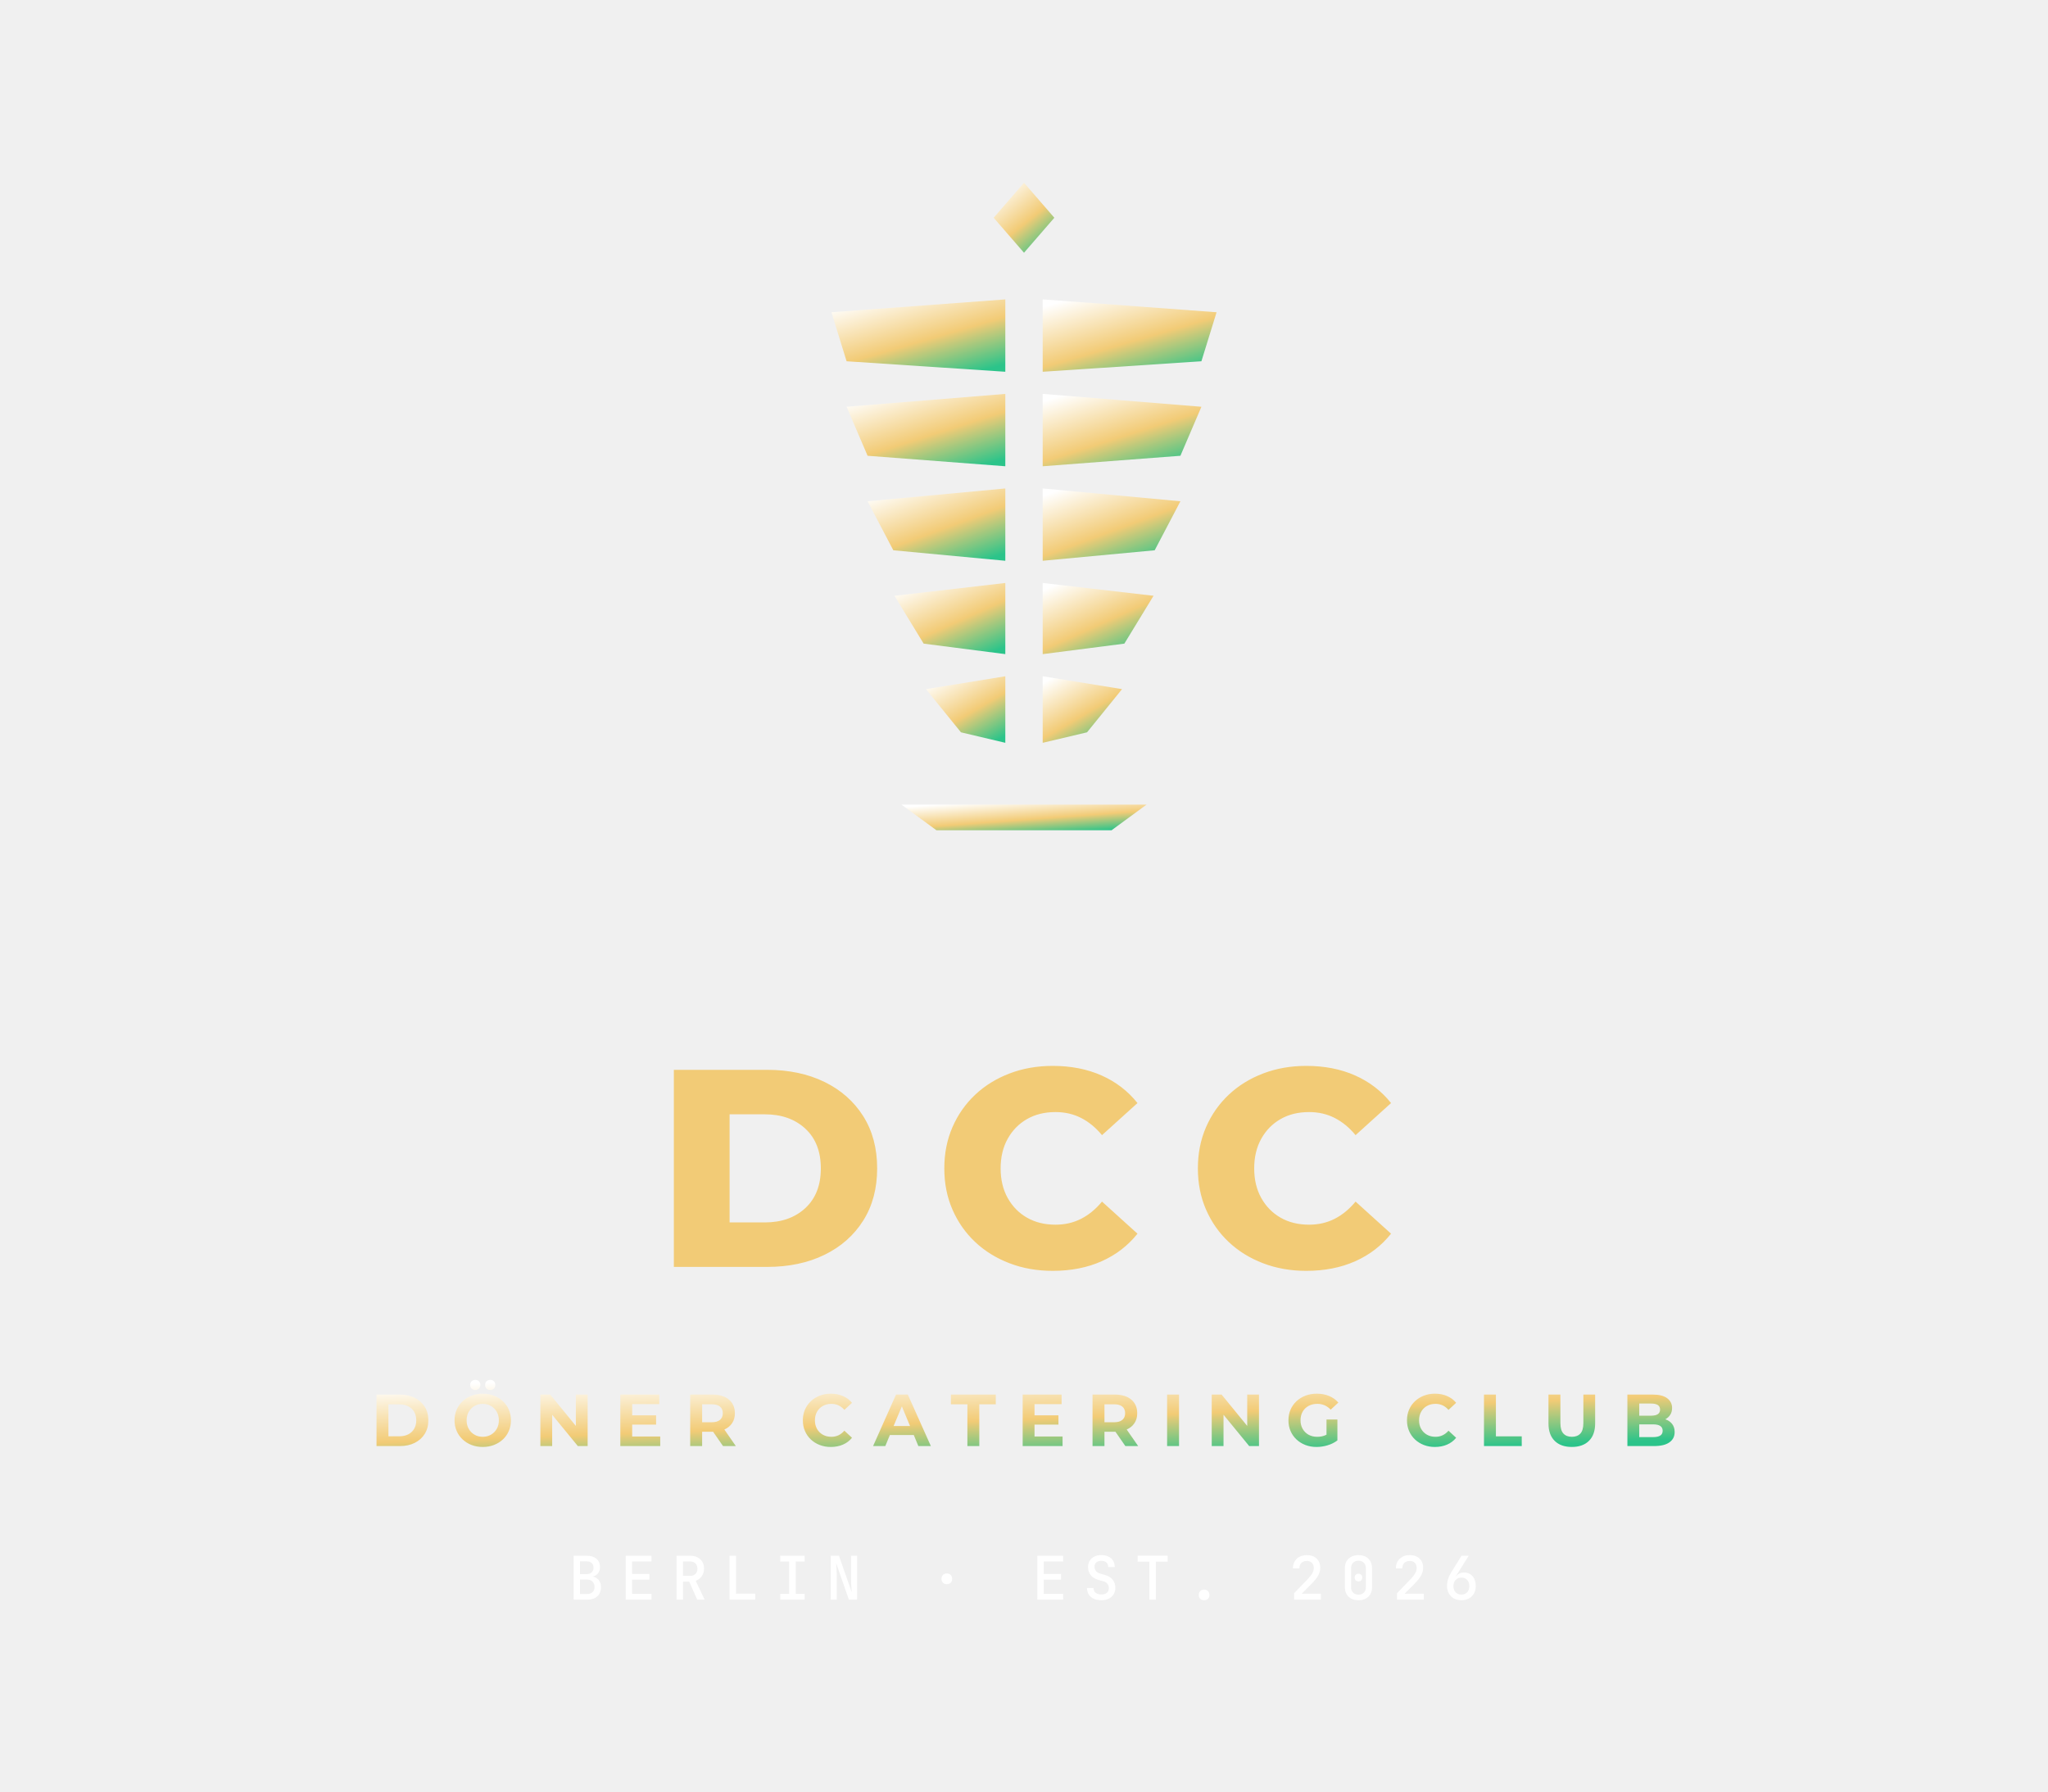
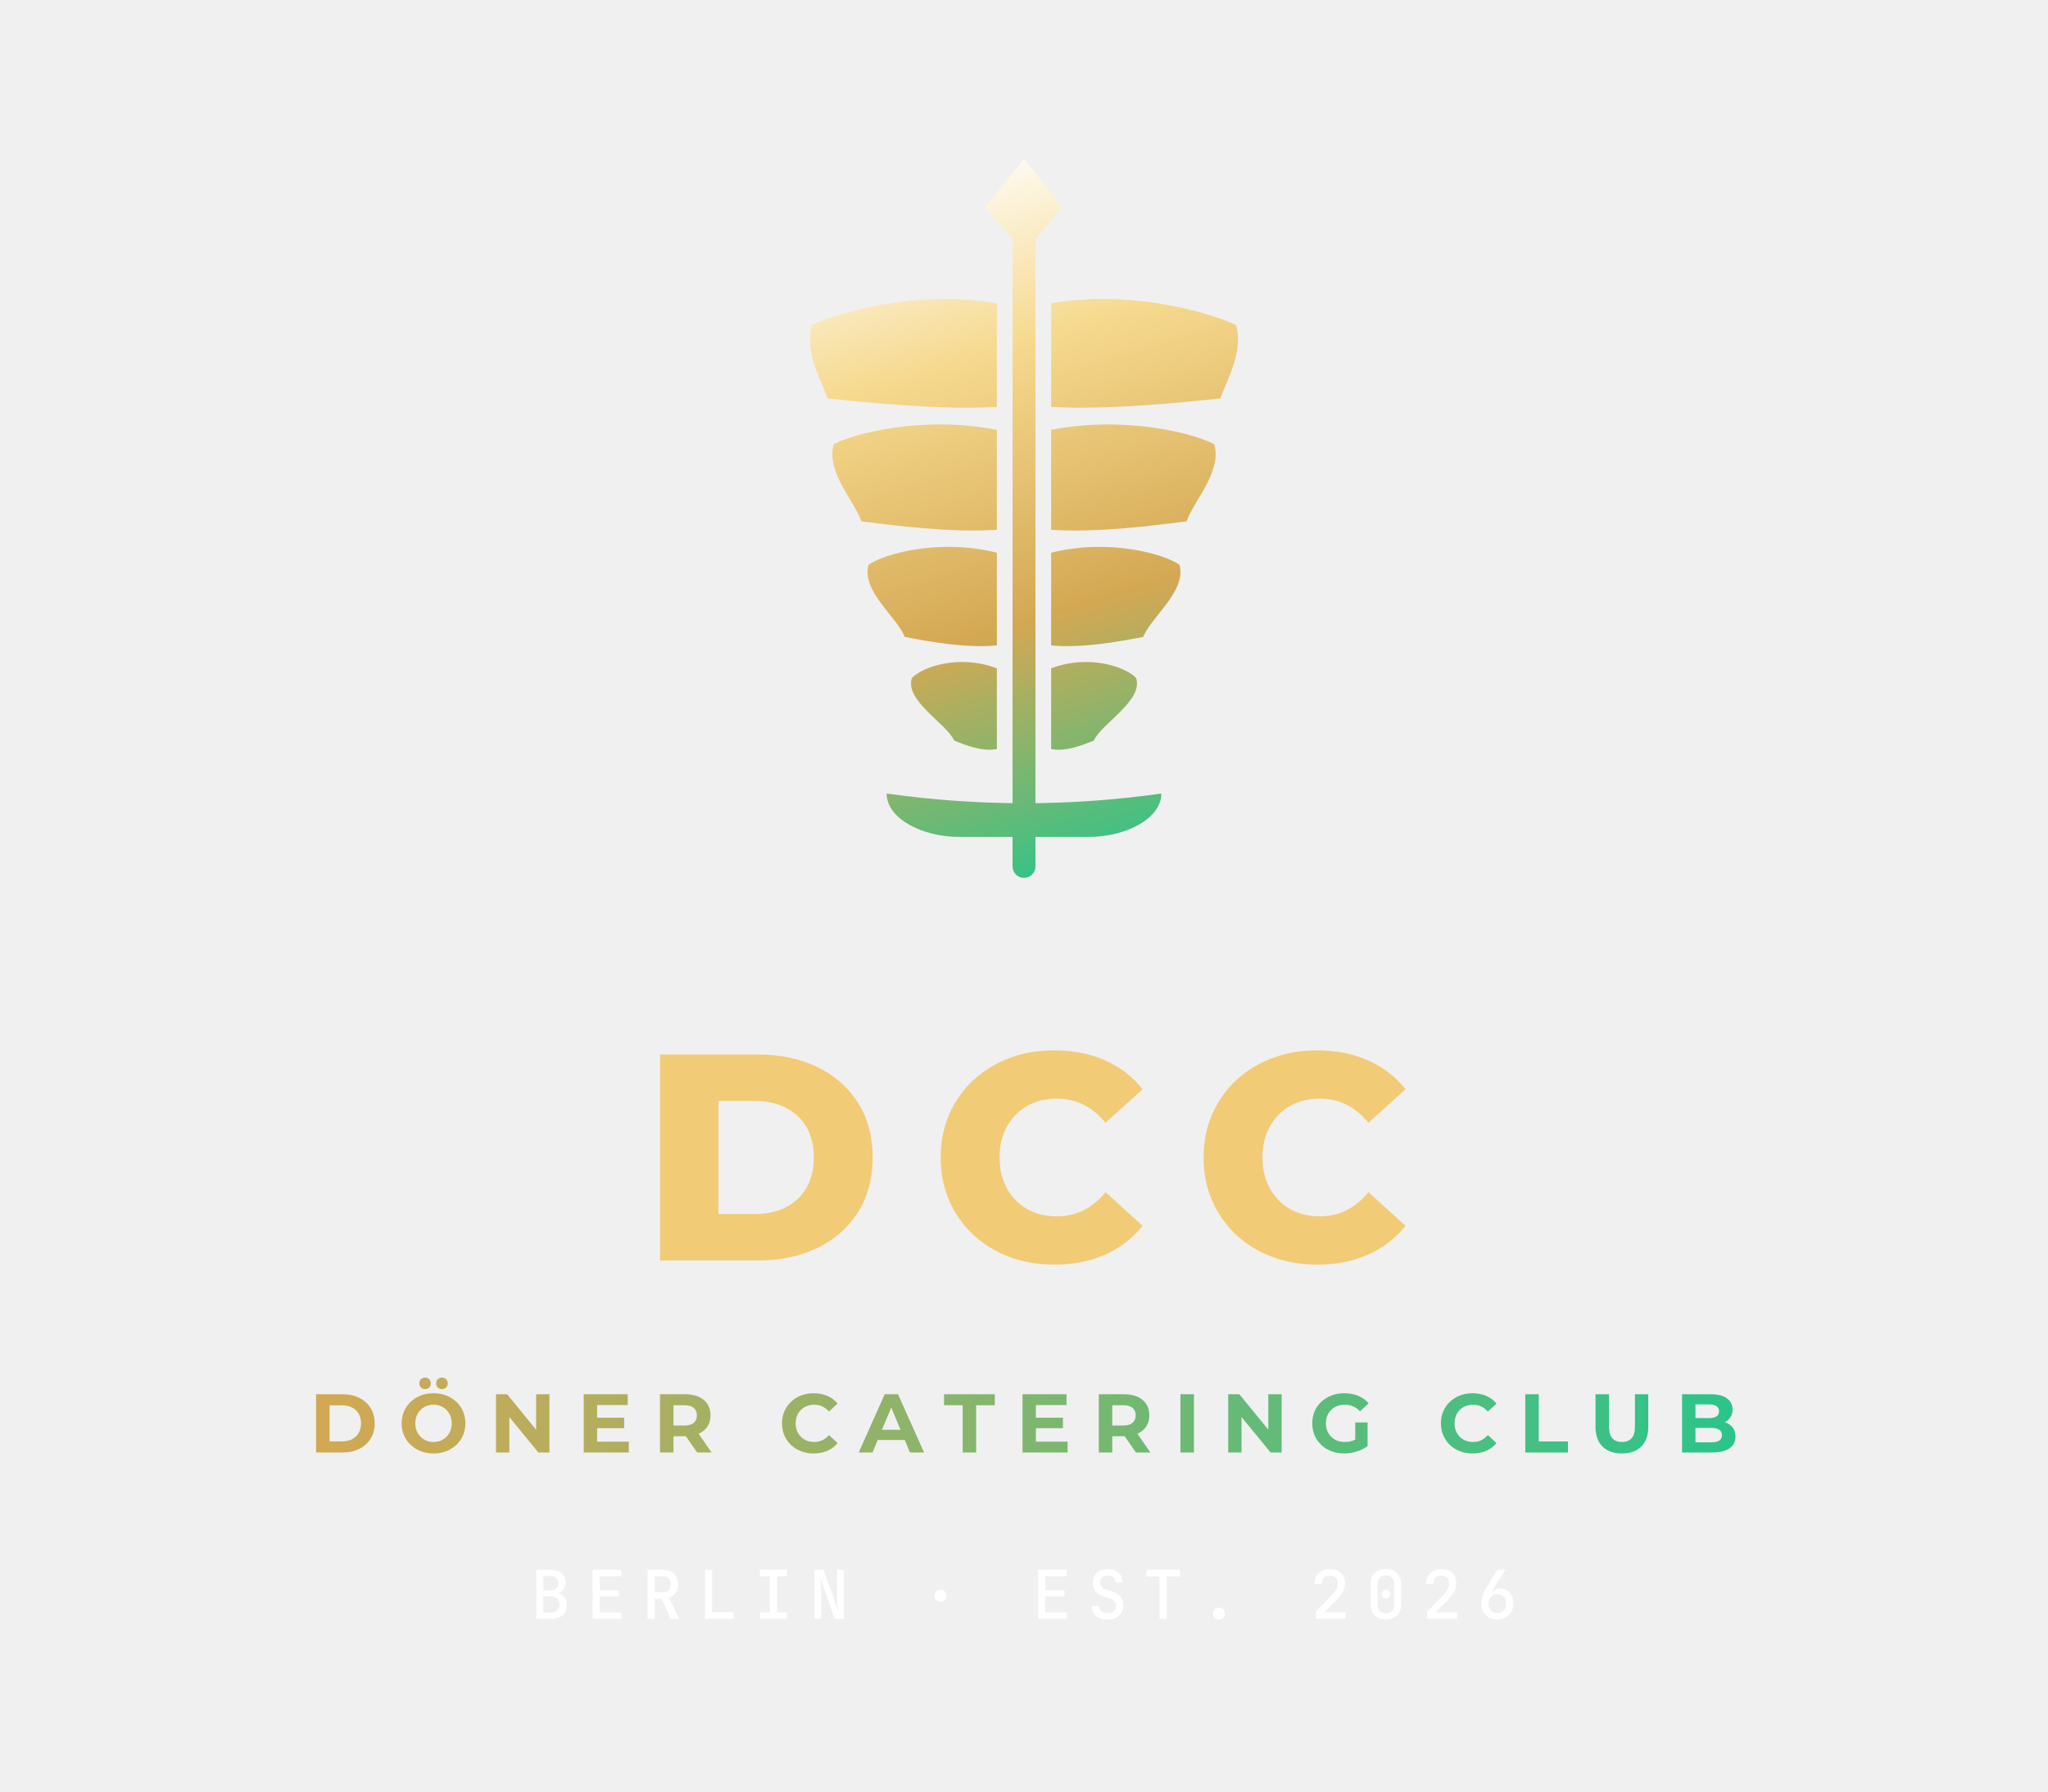
<svg xmlns="http://www.w3.org/2000/svg" viewBox="0 0 320 280" width="320" height="280" role="img" aria-label="DCC Döner Catering Club — logo-stacked (ember)">
  <defs>
-     <linearGradient id="dcc-spit-logo-stacked-ember" x1="15%" y1="0%" x2="85%" y2="100%">
+     <linearGradient id="dcc-spit-logo-stacked-ember" gradientUnits="userSpaceOnUse" x1="143.06" y1="24.82" x2="176.94" y2="135.88">
      <stop offset="0%" stop-color="#FFFFFF" />
-       <stop offset="56%" stop-color="#F2CB76" />
+       <stop offset="28%" stop-color="#F6D98E" />
+       <stop offset="64%" stop-color="#D4A853" />
+       <stop offset="100%" stop-color="#2BC48A" />
+     </linearGradient>
+     <linearGradient id="dcc-spit-logo-stacked-ember-text" gradientUnits="userSpaceOnUse" x1="48.00" y1="0.00" x2="272.00" y2="0.00">
+       <stop offset="0%" stop-color="#D4A853" />
      <stop offset="100%" stop-color="#2BC48A" />
    </linearGradient>
  </defs>
-   <line x1="160.00" y1="34.94" x2="160.00" y2="136.15" stroke="url(#dcc-spit-logo-stacked-ember)" stroke-width="2.74" stroke-linecap="round" />
-   <polygon points="160.00,28.56 164.74,34.03 160.00,39.50 155.26,34.03" fill="url(#dcc-spit-logo-stacked-ember)" />
-   <path d="M 157.08,46.79 L 129.91,48.80 L 132.28,56.46 L 157.08,58.10 Z" fill="url(#dcc-spit-logo-stacked-ember)" />
-   <path d="M 162.92,46.79 L 190.09,48.80 L 187.72,56.46 L 162.92,58.10 Z" fill="url(#dcc-spit-logo-stacked-ember)" />
-   <path d="M 157.08,61.56 L 132.28,63.57 L 135.56,71.23 L 157.08,72.87 Z" fill="url(#dcc-spit-logo-stacked-ember)" />
-   <path d="M 162.92,61.56 L 187.72,63.57 L 184.44,71.23 L 162.92,72.87 Z" fill="url(#dcc-spit-logo-stacked-ember)" />
-   <path d="M 157.08,76.34 L 135.56,78.34 L 139.58,86.00 L 157.08,87.64 Z" fill="url(#dcc-spit-logo-stacked-ember)" />
-   <path d="M 162.92,76.34 L 184.44,78.34 L 180.42,86.00 L 162.92,87.64 Z" fill="url(#dcc-spit-logo-stacked-ember)" />
-   <path d="M 157.08,91.11 L 139.76,93.11 L 144.32,100.59 L 157.08,102.23 Z" fill="url(#dcc-spit-logo-stacked-ember)" />
-   <path d="M 162.92,91.11 L 180.24,93.11 L 175.68,100.59 L 162.92,102.23 Z" fill="url(#dcc-spit-logo-stacked-ember)" />
-   <path d="M 157.08,105.69 L 144.68,107.70 L 150.15,114.45 L 157.08,116.09 Z" fill="url(#dcc-spit-logo-stacked-ember)" />
-   <path d="M 162.92,105.69 L 175.32,107.70 L 169.85,114.45 L 162.92,116.09 Z" fill="url(#dcc-spit-logo-stacked-ember)" />
-   <path d="M 140.85,125.75 L 179.15,125.75 L 173.68,129.76 L 146.32,129.76 Z" fill="url(#dcc-spit-logo-stacked-ember)" />
-   <path d="M105.288 198.0V167.2H119.852Q124.956 167.2 128.828 169.092Q132.7 170.984 134.878 174.438Q137.056 177.892 137.056 182.6Q137.056 187.308 134.878 190.762Q132.7 194.216 128.828 196.108Q124.956 198.0 119.852 198.0ZM114.0 191.048H119.5Q123.416 191.048 125.836 188.804Q128.256 186.56 128.256 182.6Q128.256 178.64 125.836 176.396Q123.416 174.152 119.5 174.152H114.0ZM164.488 198.616Q160.836 198.616 157.734 197.428Q154.632 196.24 152.366 194.106Q150.1 191.972 148.824 189.046Q147.548 186.12 147.548 182.6Q147.548 179.08 148.824 176.154Q150.1 173.228 152.366 171.094Q154.632 168.96 157.734 167.772Q160.836 166.584 164.488 166.584Q168.756 166.584 172.122 168.08Q175.488 169.576 177.732 172.392L172.188 177.408Q170.736 175.648 168.932 174.724Q167.128 173.8 164.928 173.8Q162.376 173.8 160.462 174.9Q158.548 176.0 157.448 177.98Q156.348 179.96 156.348 182.6Q156.348 185.24 157.448 187.22Q158.548 189.2 160.462 190.3Q162.376 191.4 164.928 191.4Q167.128 191.4 168.932 190.476Q170.736 189.552 172.188 187.792L177.732 192.808Q175.488 195.624 172.122 197.12Q168.756 198.616 164.488 198.616ZM204.108 198.616Q200.456 198.616 197.354 197.428Q194.252 196.24 191.986 194.106Q189.72 191.972 188.444 189.046Q187.168 186.12 187.168 182.6Q187.168 179.08 188.444 176.154Q189.72 173.228 191.986 171.094Q194.252 168.96 197.354 167.772Q200.456 166.584 204.108 166.584Q208.376 166.584 211.742 168.08Q215.108 169.576 217.352 172.392L211.808 177.408Q210.356 175.648 208.552 174.724Q206.748 173.8 204.548 173.8Q201.996 173.8 200.082 174.9Q198.168 176.0 197.068 177.98Q195.968 179.96 195.968 182.6Q195.968 185.24 197.068 187.22Q198.168 189.2 200.082 190.3Q201.996 191.4 204.548 191.4Q206.748 191.4 208.552 190.476Q210.356 189.552 211.808 187.792L217.352 192.808Q215.108 195.624 211.742 197.12Q208.376 198.616 204.108 198.616Z" fill="#F2CB76" />
-   <path d="M58.831 226.0V217.95H62.488Q63.799 217.95 64.799 218.45Q65.8 218.951 66.363 219.853Q66.927 220.756 66.927 221.975Q66.927 223.194 66.363 224.097Q65.8 225 64.799 225.5Q63.799 226.0 62.488 226.0ZM60.694 224.47H62.396Q63.201 224.47 63.793 224.166Q64.385 223.861 64.713 223.303Q65.041 222.745 65.041 221.975Q65.041 221.204 64.713 220.647Q64.385 220.089 63.793 219.784Q63.201 219.48 62.396 219.48H60.694ZM75.428 226.138Q74.474 226.138 73.674 225.827Q72.875 225.517 72.277 224.953Q71.679 224.39 71.351 223.631Q71.023 222.872 71.023 221.975Q71.023 221.078 71.351 220.319Q71.679 219.56 72.277 218.996Q72.875 218.433 73.674 218.123Q74.474 217.812 75.428 217.812Q76.383 217.812 77.182 218.123Q77.981 218.433 78.579 218.991Q79.177 219.548 79.505 220.313Q79.833 221.078 79.833 221.975Q79.833 222.872 79.505 223.637Q79.177 224.401 78.579 224.959Q77.981 225.517 77.182 225.827Q76.383 226.138 75.428 226.138ZM75.428 224.551Q76.141 224.551 76.71 224.223Q77.279 223.895 77.613 223.315Q77.947 222.734 77.947 221.975Q77.947 221.216 77.613 220.635Q77.279 220.054 76.71 219.727Q76.141 219.399 75.428 219.399Q74.715 219.399 74.146 219.727Q73.577 220.054 73.243 220.635Q72.91 221.216 72.91 221.975Q72.91 222.734 73.243 223.315Q73.577 223.895 74.146 224.223Q74.715 224.551 75.428 224.551ZM74.267 217.237Q73.922 217.237 73.692 217.019Q73.462 216.8 73.462 216.444Q73.462 216.087 73.692 215.869Q73.922 215.65 74.267 215.65Q74.6 215.65 74.83 215.869Q75.06 216.087 75.06 216.444Q75.06 216.8 74.83 217.019Q74.6 217.237 74.267 217.237ZM76.59 217.237Q76.256 217.237 76.026 217.019Q75.796 216.8 75.796 216.444Q75.796 216.087 76.026 215.869Q76.256 215.65 76.59 215.65Q76.935 215.65 77.165 215.869Q77.395 216.087 77.395 216.444Q77.395 216.8 77.165 217.019Q76.935 217.237 76.59 217.237ZM84.435 226.0V217.95H85.976L89.978 222.849V217.95H91.819V226.0H90.289L86.275 221.101V226.0ZM96.927 226.0V217.95H103.011V219.445H98.779V221.193H102.516V222.642H98.779V224.505H103.16V226.0ZM107.844 226.0V217.95H111.282Q112.962 217.95 113.893 218.732Q114.825 219.514 114.825 220.871Q114.825 221.768 114.393 222.418Q113.962 223.067 113.18 223.412L114.974 226.0H112.973L111.421 223.757Q111.374 223.757 111.328 223.757H109.707V226.0ZM109.707 222.274H111.225Q112.076 222.274 112.507 221.9Q112.939 221.526 112.939 220.871Q112.939 220.204 112.507 219.836Q112.076 219.468 111.225 219.468H109.707ZM129.803 226.138Q128.872 226.138 128.073 225.827Q127.273 225.517 126.687 224.959Q126.1 224.401 125.773 223.642Q125.445 222.883 125.445 221.975Q125.445 221.066 125.773 220.308Q126.1 219.548 126.693 218.991Q127.285 218.433 128.078 218.123Q128.872 217.812 129.815 217.812Q130.862 217.812 131.713 218.18Q132.564 218.548 133.127 219.238L131.931 220.342Q131.103 219.399 129.907 219.399Q129.148 219.399 128.567 219.727Q127.986 220.054 127.659 220.635Q127.331 221.216 127.331 221.975Q127.331 222.734 127.659 223.315Q127.986 223.895 128.567 224.223Q129.148 224.551 129.907 224.551Q131.103 224.551 131.931 223.596L133.127 224.701Q132.564 225.402 131.713 225.77Q130.862 226.138 129.803 226.138ZM136.419 226.0 140.007 217.95H141.847L145.447 226.0H143.492L142.779 224.275H139.041L138.328 226.0ZM139.627 222.861H142.192L140.916 219.79ZM151.154 226.0V219.468H148.577V217.95H155.593V219.468H153.017V226.0ZM159.793 226.0V217.95H165.876V219.445H161.644V221.193H165.382V222.642H161.644V224.505H166.026V226.0ZM170.709 226.0V217.95H174.148Q175.827 217.95 176.758 218.732Q177.69 219.514 177.69 220.871Q177.69 221.768 177.259 222.418Q176.827 223.067 176.046 223.412L177.839 226.0H175.838L174.286 223.757Q174.24 223.757 174.194 223.757H172.572V226.0ZM172.572 222.274H174.09Q174.941 222.274 175.373 221.9Q175.804 221.526 175.804 220.871Q175.804 220.204 175.373 219.836Q174.941 219.468 174.09 219.468H172.572ZM182.362 226.0V217.95H184.225V226.0ZM189.334 226.0V217.95H190.875L194.877 222.849V217.95H196.717V226.0H195.188L191.174 221.101V226.0ZM205.713 226.138Q204.758 226.138 203.959 225.827Q203.16 225.517 202.568 224.959Q201.976 224.401 201.648 223.642Q201.32 222.883 201.32 221.975Q201.32 221.066 201.648 220.308Q201.976 219.548 202.574 218.991Q203.172 218.433 203.976 218.123Q204.781 217.812 205.748 217.812Q206.805 217.812 207.668 218.168Q208.53 218.525 209.117 219.203L207.921 220.308Q207.059 219.399 205.839 219.399Q205.058 219.399 204.465 219.721Q203.873 220.043 203.539 220.624Q203.206 221.204 203.206 221.975Q203.206 222.722 203.539 223.309Q203.873 223.895 204.459 224.223Q205.046 224.551 205.816 224.551Q206.196 224.551 206.558 224.476Q206.921 224.401 207.266 224.218V221.849H208.968V225.114Q208.3 225.62 207.438 225.879Q206.576 226.138 205.713 226.138ZM224.199 226.138Q223.268 226.138 222.469 225.827Q221.669 225.517 221.083 224.959Q220.496 224.401 220.169 223.642Q219.841 222.883 219.841 221.975Q219.841 221.066 220.169 220.308Q220.496 219.548 221.089 218.991Q221.681 218.433 222.474 218.123Q223.268 217.812 224.211 217.812Q225.257 217.812 226.108 218.18Q226.959 218.548 227.523 219.238L226.327 220.342Q225.499 219.399 224.303 219.399Q223.544 219.399 222.963 219.727Q222.382 220.054 222.055 220.635Q221.727 221.216 221.727 221.975Q221.727 222.734 222.055 223.315Q222.382 223.895 222.963 224.223Q223.544 224.551 224.303 224.551Q225.499 224.551 226.327 223.596L227.523 224.701Q226.959 225.402 226.108 225.77Q225.257 226.138 224.199 226.138ZM231.873 226.0V217.95H233.736V224.482H237.773V226.0ZM245.596 226.138Q243.882 226.138 242.916 225.184Q241.95 224.229 241.95 222.458V217.95H243.813V222.389Q243.813 223.539 244.285 224.045Q244.756 224.551 245.607 224.551Q246.458 224.551 246.93 224.045Q247.401 223.539 247.401 222.389V217.95H249.241V222.458Q249.241 224.229 248.275 225.184Q247.309 226.138 245.596 226.138ZM254.281 226.0V217.95H258.214Q259.732 217.95 260.497 218.525Q261.262 219.1 261.262 220.043Q261.262 220.653 260.98 221.101Q260.698 221.549 260.204 221.814Q260.87 222.032 261.267 222.538Q261.664 223.044 261.664 223.804Q261.664 224.839 260.847 225.419Q260.031 226.0 258.444 226.0ZM256.132 224.597H258.306Q259.031 224.597 259.41 224.361Q259.79 224.125 259.79 223.608Q259.79 222.607 258.306 222.607H256.132ZM256.132 221.25H257.984Q259.387 221.25 259.387 220.296Q259.387 219.353 257.984 219.353H256.132Z" fill="url(#dcc-spit-logo-stacked-ember)" />
-   <path d="M89.638 250.0V243.138H91.663Q92.634 243.138 93.192 243.609Q93.75 244.081 93.75 244.909Q93.75 245.375 93.548 245.719Q93.346 246.063 92.987 246.251Q92.628 246.439 92.149 246.433V246.342Q92.669 246.333 93.062 246.538Q93.456 246.743 93.681 247.133Q93.907 247.523 93.907 248.069Q93.907 248.658 93.65 249.094Q93.392 249.531 92.919 249.765Q92.445 250.0 91.787 250.0ZM90.626 249.126H91.704Q92.256 249.126 92.576 248.832Q92.895 248.538 92.895 248.027Q92.895 247.502 92.576 247.181Q92.256 246.859 91.704 246.859H90.626ZM90.626 246.013H91.652Q92.156 246.013 92.447 245.743Q92.738 245.473 92.738 245.011Q92.738 244.547 92.45 244.28Q92.163 244.012 91.657 244.012H90.626ZM97.764 250.0V243.138H101.796V244.039H98.764V245.988H101.467V246.882H98.764V249.099H101.796V250.0ZM105.709 250.0V243.138H107.858Q108.506 243.138 108.989 243.389Q109.472 243.639 109.739 244.089Q110.005 244.54 110.005 245.146Q110.005 245.833 109.655 246.34Q109.304 246.846 108.703 247.048L110.099 250.0H108.942L107.688 247.182H106.721V250.0ZM106.721 246.282H107.858Q108.368 246.282 108.669 245.978Q108.97 245.674 108.97 245.166Q108.97 244.645 108.669 244.341Q108.368 244.038 107.858 244.038H106.721ZM113.985 250.0V243.138H115V249.066H118.003V250.0ZM121.917 250.0V249.094H123.306V244.044H121.917V243.138H125.723V244.044H124.334V249.094H125.723V250.0ZM129.801 250.0V243.138H131.084L133.085 248.844Q133.063 248.575 133.035 248.198Q133.008 247.821 132.991 247.418Q132.974 247.015 132.974 246.682V243.138H133.919V250.0H132.636L130.647 244.294Q130.669 244.542 130.691 244.907Q130.712 245.271 130.729 245.664Q130.746 246.058 130.746 246.4V250.0ZM147.94 247.579Q147.56 247.579 147.335 247.356Q147.109 247.134 147.109 246.761Q147.109 246.372 147.335 246.144Q147.56 245.917 147.94 245.917Q148.323 245.917 148.547 246.144Q148.771 246.372 148.771 246.761Q148.771 247.134 148.547 247.356Q148.323 247.579 147.94 247.579ZM162.084 250.0V243.138H166.116V244.039H163.084V245.988H165.787V246.882H163.084V249.099H166.116V250.0ZM172.086 250.094Q171.395 250.094 170.896 249.863Q170.396 249.632 170.125 249.203Q169.853 248.774 169.846 248.186H170.861Q170.861 248.652 171.189 248.923Q171.516 249.194 172.095 249.194Q172.642 249.194 172.95 248.931Q173.259 248.668 173.259 248.202Q173.259 247.822 173.047 247.54Q172.836 247.258 172.445 247.15L171.585 246.898Q170.83 246.685 170.418 246.162Q170.006 245.638 170.006 244.916Q170.006 244.347 170.264 243.927Q170.521 243.506 170.989 243.272Q171.457 243.037 172.094 243.037Q173.041 243.037 173.608 243.546Q174.174 244.054 174.181 244.905H173.165Q173.165 244.451 172.883 244.194Q172.6 243.937 172.082 243.937Q171.579 243.937 171.3 244.176Q171.021 244.415 171.021 244.846Q171.021 245.232 171.231 245.513Q171.441 245.794 171.833 245.908L172.711 246.17Q173.465 246.383 173.869 246.907Q174.274 247.431 174.274 248.169Q174.274 248.744 174.001 249.178Q173.728 249.613 173.236 249.853Q172.744 250.094 172.086 250.094ZM179.592 250.0V244.066H177.755V243.131H182.445V244.066H180.608V250.0ZM188.14 250.094Q187.76 250.094 187.535 249.872Q187.309 249.649 187.309 249.276Q187.309 248.887 187.535 248.66Q187.76 248.432 188.14 248.432Q188.523 248.432 188.747 248.66Q188.971 248.887 188.971 249.276Q188.971 249.649 188.747 249.872Q188.523 250.094 188.14 250.094ZM202.203 250.0V248.997L204.324 246.806Q204.815 246.292 205.044 245.883Q205.273 245.475 205.273 245.073Q205.273 244.547 204.986 244.249Q204.699 243.951 204.202 243.951Q203.654 243.951 203.342 244.263Q203.03 244.574 203.03 245.121H202.015Q202.028 244.484 202.301 244.017Q202.575 243.55 203.065 243.297Q203.555 243.044 204.211 243.044Q204.845 243.044 205.312 243.287Q205.779 243.529 206.034 243.971Q206.288 244.413 206.288 245.021Q206.288 245.629 205.972 246.214Q205.656 246.798 204.946 247.512L203.389 249.08H206.39V250.0ZM212.261 250.094Q211.613 250.094 211.135 249.842Q210.657 249.59 210.396 249.132Q210.136 248.673 210.136 248.059V245.079Q210.136 244.459 210.396 244.003Q210.657 243.547 211.135 243.296Q211.613 243.044 212.26 243.044Q212.916 243.044 213.389 243.296Q213.863 243.547 214.124 244.003Q214.384 244.459 214.384 245.079V248.059Q214.384 248.673 214.124 249.132Q213.863 249.59 213.386 249.842Q212.91 250.094 212.261 250.094ZM212.261 249.221Q212.787 249.221 213.102 248.9Q213.417 248.579 213.417 248.059V245.079Q213.417 244.559 213.102 244.238Q212.787 243.917 212.26 243.917Q211.733 243.917 211.418 244.238Q211.103 244.559 211.103 245.079V248.059Q211.103 248.579 211.419 248.9Q211.735 249.221 212.261 249.221ZM212.261 247.152Q211.995 247.152 211.831 246.984Q211.668 246.816 211.668 246.54Q211.668 246.273 211.831 246.111Q211.994 245.949 212.261 245.949Q212.528 245.949 212.69 246.111Q212.852 246.274 212.852 246.54Q212.852 246.815 212.69 246.984Q212.527 247.152 212.261 247.152ZM218.283 250.0V248.997L220.404 246.806Q220.895 246.292 221.124 245.883Q221.353 245.475 221.353 245.073Q221.353 244.547 221.066 244.249Q220.779 243.951 220.282 243.951Q219.734 243.951 219.422 244.263Q219.11 244.574 219.11 245.121H218.095Q218.108 244.484 218.381 244.017Q218.655 243.55 219.145 243.297Q219.635 243.044 220.291 243.044Q220.925 243.044 221.392 243.287Q221.859 243.529 222.114 243.971Q222.368 244.413 222.368 245.021Q222.368 245.629 222.052 246.214Q221.736 246.798 221.026 247.512L219.469 249.08H222.47V250.0ZM228.347 250.094Q227.671 250.094 227.163 249.811Q226.656 249.528 226.375 249.019Q226.094 248.51 226.094 247.837Q226.094 247.334 226.25 246.818Q226.405 246.301 226.697 245.835L228.364 243.138H229.492L227.504 246.298L227.55 246.329Q227.737 246.055 228.052 245.908Q228.367 245.762 228.757 245.762Q229.313 245.762 229.724 246.023Q230.134 246.285 230.36 246.76Q230.586 247.235 230.586 247.882Q230.586 248.543 230.305 249.041Q230.023 249.539 229.524 249.817Q229.025 250.094 228.347 250.094ZM228.34 249.215Q228.899 249.215 229.241 248.851Q229.582 248.487 229.582 247.888Q229.582 247.286 229.241 246.92Q228.9 246.555 228.34 246.555Q227.781 246.555 227.439 246.92Q227.098 247.286 227.098 247.888Q227.098 248.487 227.439 248.851Q227.78 249.215 228.34 249.215Z" fill="#FFFFFF" />
+   <rect x="158.21" y="35.55" width="3.58" height="101.65" rx="1.79" fill="url(#dcc-spit-logo-stacked-ember)" />
+   <path d="M 160.00,24.82 Q 164.14,29.91 166.02,32.35 Q 164.14,34.80 160.00,39.32 Q 155.86,34.80 153.98,32.35 Q 155.86,29.91 160.00,24.82 Z" fill="url(#dcc-spit-logo-stacked-ember)" />
+   <path d="M 155.76,47.41 C 142.76,45.15 130.34,49.11 126.87,50.80 C 125.65,54.93 128.28,59.30 129.32,62.28 C 135.93,62.94 146.51,64.07 155.76,63.60 Z" fill="url(#dcc-spit-logo-stacked-ember)" />
+   <path d="M 164.24,47.41 C 177.24,45.15 189.66,49.11 193.13,50.80 C 194.35,54.93 191.72,59.30 190.68,62.28 C 184.07,62.94 173.49,64.07 164.24,63.60 Z" fill="url(#dcc-spit-logo-stacked-ember)" />
+   <path d="M 155.76,67.18 C 144.29,64.92 133.32,67.74 130.26,69.44 C 129.04,73.77 133.55,78.35 134.59,81.48 C 139.88,82.14 148.35,83.27 155.76,82.80 Z" fill="url(#dcc-spit-logo-stacked-ember)" />
+   <path d="M 164.24,67.18 C 175.71,64.92 186.68,67.74 189.74,69.44 C 190.96,73.77 186.45,78.35 185.41,81.48 C 180.12,82.14 171.65,83.27 164.24,82.80 Z" fill="url(#dcc-spit-logo-stacked-ember)" />
+   <path d="M 155.76,86.38 C 146.74,84.12 138.12,86.56 135.72,88.26 C 134.49,92.32 140.33,96.62 141.36,99.55 C 144.96,100.21 150.72,101.34 155.76,100.87 Z" fill="url(#dcc-spit-logo-stacked-ember)" />
+   <path d="M 164.24,86.38 C 173.26,84.12 181.88,86.56 184.28,88.26 C 185.51,92.32 179.67,96.62 178.64,99.55 C 175.04,100.21 169.28,101.34 164.24,100.87 Z" fill="url(#dcc-spit-logo-stacked-ember)" />
+   <path d="M 155.76,104.45 C 149.79,102.19 144.09,104.26 142.49,105.95 C 141.27,109.48 148.05,113.20 149.08,115.74 C 150.75,116.40 153.43,117.53 155.76,117.06 Z" fill="url(#dcc-spit-logo-stacked-ember)" />
+   <path d="M 164.24,104.45 C 170.21,102.19 175.91,104.26 177.51,105.95 C 178.73,109.48 171.95,113.20 170.92,115.74 C 169.25,116.40 166.57,117.53 164.24,117.06 Z" fill="url(#dcc-spit-logo-stacked-ember)" />
+   <path d="M 138.54,124.02 Q 160.00,127.04 181.46,124.02 C 181.46,127.98 175.81,130.80 170.16,130.80 L 149.84,130.80 C 144.19,130.80 138.54,127.98 138.54,124.02 Z" fill="url(#dcc-spit-logo-stacked-ember)" />
+   <path d="M103.142 197.0V164.8H118.368Q123.704 164.8 127.752 166.778Q131.8 168.756 134.077 172.367Q136.354 175.978 136.354 180.9Q136.354 185.822 134.077 189.433Q131.8 193.044 127.752 195.022Q123.704 197.0 118.368 197.0ZM112.25 189.732H118.0Q122.094 189.732 124.624 187.386Q127.154 185.04 127.154 180.9Q127.154 176.76 124.624 174.414Q122.094 172.068 118.0 172.068H112.25ZM164.692 197.644Q160.874 197.644 157.631 196.402Q154.388 195.16 152.019 192.929Q149.65 190.698 148.316 187.639Q146.982 184.58 146.982 180.9Q146.982 177.22 148.316 174.161Q149.65 171.102 152.019 168.871Q154.388 166.64 157.631 165.398Q160.874 164.156 164.692 164.156Q169.154 164.156 172.673 165.72Q176.192 167.284 178.538 170.228L172.742 175.472Q171.224 173.632 169.338 172.666Q167.452 171.7 165.152 171.7Q162.484 171.7 160.483 172.85Q158.482 174.0 157.332 176.07Q156.182 178.14 156.182 180.9Q156.182 183.66 157.332 185.73Q158.482 187.8 160.483 188.95Q162.484 190.1 165.152 190.1Q167.452 190.1 169.338 189.134Q171.224 188.168 172.742 186.328L178.538 191.572Q176.192 194.516 172.673 196.08Q169.154 197.644 164.692 197.644ZM205.772 197.644Q201.954 197.644 198.711 196.402Q195.468 195.16 193.099 192.929Q190.73 190.698 189.396 187.639Q188.062 184.58 188.062 180.9Q188.062 177.22 189.396 174.161Q190.73 171.102 193.099 168.871Q195.468 166.64 198.711 165.398Q201.954 164.156 205.772 164.156Q210.234 164.156 213.753 165.72Q217.272 167.284 219.618 170.228L213.822 175.472Q212.304 173.632 210.418 172.666Q208.532 171.7 206.232 171.7Q203.564 171.7 201.563 172.85Q199.562 174.0 198.412 176.07Q197.262 178.14 197.262 180.9Q197.262 183.66 198.412 185.73Q199.562 187.8 201.563 188.95Q203.564 190.1 206.232 190.1Q208.532 190.1 210.418 189.134Q212.304 188.168 213.822 186.328L219.618 191.572Q217.272 194.516 213.753 196.08Q210.234 197.644 205.772 197.644Z" fill="#F2CB76" />
+   <path d="M49.391 227.0V217.9H53.525Q55.007 217.9 56.138 218.466Q57.269 219.031 57.906 220.052Q58.543 221.072 58.543 222.45Q58.543 223.828 57.906 224.849Q57.269 225.869 56.138 226.435Q55.007 227.0 53.525 227.0ZM51.497 225.271H53.421Q54.331 225.271 55.001 224.926Q55.67 224.582 56.041 223.952Q56.411 223.321 56.411 222.45Q56.411 221.579 56.041 220.949Q55.67 220.318 55.001 219.974Q54.331 219.629 53.421 219.629H51.497ZM67.736 227.156Q66.657 227.156 65.754 226.805Q64.85 226.454 64.174 225.817Q63.498 225.18 63.128 224.322Q62.757 223.464 62.757 222.45Q62.757 221.436 63.128 220.578Q63.498 219.72 64.174 219.083Q64.85 218.446 65.754 218.095Q66.657 217.744 67.736 217.744Q68.815 217.744 69.719 218.095Q70.622 218.446 71.298 219.077Q71.974 219.707 72.345 220.572Q72.715 221.436 72.715 222.45Q72.715 223.464 72.345 224.329Q71.974 225.193 71.298 225.824Q70.622 226.454 69.719 226.805Q68.815 227.156 67.736 227.156ZM67.736 225.362Q68.542 225.362 69.186 224.992Q69.829 224.621 70.206 223.964Q70.583 223.308 70.583 222.45Q70.583 221.592 70.206 220.935Q69.829 220.279 69.186 219.909Q68.542 219.538 67.736 219.538Q66.93 219.538 66.287 219.909Q65.643 220.279 65.266 220.935Q64.889 221.592 64.889 222.45Q64.889 223.308 65.266 223.964Q65.643 224.621 66.287 224.992Q66.93 225.362 67.736 225.362ZM66.423 217.094Q66.033 217.094 65.773 216.847Q65.513 216.6 65.513 216.197Q65.513 215.794 65.773 215.547Q66.033 215.3 66.423 215.3Q66.8 215.3 67.06 215.547Q67.32 215.794 67.32 216.197Q67.32 216.6 67.06 216.847Q66.8 217.094 66.423 217.094ZM69.049 217.094Q68.672 217.094 68.412 216.847Q68.152 216.6 68.152 216.197Q68.152 215.794 68.412 215.547Q68.672 215.3 69.049 215.3Q69.439 215.3 69.699 215.547Q69.959 215.794 69.959 216.197Q69.959 216.6 69.699 216.847Q69.439 217.094 69.049 217.094ZM77.501 227.0V217.9H79.243L83.767 223.438V217.9H85.847V227.0H84.118L79.581 221.462V227.0ZM91.205 227.0V217.9H98.082V219.59H93.298V221.566H97.523V223.204H93.298V225.31H98.251V227.0ZM103.128 227.0V217.9H107.015Q108.913 217.9 109.966 218.784Q111.019 219.668 111.019 221.202Q111.019 222.216 110.532 222.951Q110.044 223.685 109.16 224.075L111.188 227.0H108.926L107.171 224.465Q107.119 224.465 107.067 224.465H105.234V227.0ZM105.234 222.788H106.95Q107.912 222.788 108.4 222.365Q108.887 221.943 108.887 221.202Q108.887 220.448 108.4 220.032Q107.912 219.616 106.95 219.616H105.234ZM127.117 227.156Q126.064 227.156 125.161 226.805Q124.257 226.454 123.594 225.824Q122.931 225.193 122.561 224.335Q122.19 223.477 122.19 222.45Q122.19 221.423 122.561 220.565Q122.931 219.707 123.601 219.077Q124.27 218.446 125.167 218.095Q126.064 217.744 127.13 217.744Q128.313 217.744 129.275 218.16Q130.237 218.576 130.874 219.356L129.522 220.604Q128.586 219.538 127.234 219.538Q126.376 219.538 125.72 219.909Q125.063 220.279 124.693 220.935Q124.322 221.592 124.322 222.45Q124.322 223.308 124.693 223.964Q125.063 224.621 125.72 224.992Q126.376 225.362 127.234 225.362Q128.586 225.362 129.522 224.283L130.874 225.531Q130.237 226.324 129.275 226.74Q128.313 227.156 127.117 227.156ZM134.178 227.0 138.234 217.9H140.314L144.383 227.0H142.173L141.367 225.05H137.142L136.336 227.0ZM137.805 223.451H140.704L139.261 219.98ZM150.417 227.0V219.616H147.505V217.9H155.435V219.616H152.523V227.0ZM159.766 227.0V217.9H166.643V219.59H161.859V221.566H166.084V223.204H161.859V225.31H166.812V227.0ZM171.689 227.0V217.9H175.576Q177.474 217.9 178.527 218.784Q179.58 219.668 179.58 221.202Q179.58 222.216 179.093 222.951Q178.605 223.685 177.721 224.075L179.749 227.0H177.487L175.732 224.465Q175.68 224.465 175.628 224.465H173.795V227.0ZM173.795 222.788H175.511Q176.473 222.788 176.961 222.365Q177.448 221.943 177.448 221.202Q177.448 220.448 176.961 220.032Q176.473 219.616 175.511 219.616H173.795ZM184.444 227.0V217.9H186.55V227.0ZM191.908 227.0V217.9H193.65L198.174 223.438V217.9H200.254V227.0H198.525L193.988 221.462V227.0ZM210.006 227.156Q208.927 227.156 208.024 226.805Q207.12 226.454 206.451 225.824Q205.781 225.193 205.411 224.335Q205.04 223.477 205.04 222.45Q205.04 221.423 205.411 220.565Q205.781 219.707 206.457 219.077Q207.133 218.446 208.043 218.095Q208.953 217.744 210.045 217.744Q211.241 217.744 212.216 218.147Q213.191 218.55 213.854 219.317L212.502 220.565Q211.527 219.538 210.149 219.538Q209.265 219.538 208.596 219.902Q207.926 220.266 207.549 220.923Q207.172 221.579 207.172 222.45Q207.172 223.295 207.549 223.958Q207.926 224.621 208.589 224.992Q209.252 225.362 210.123 225.362Q210.552 225.362 210.962 225.278Q211.371 225.193 211.761 224.985V222.307H213.685V225.999Q212.931 226.571 211.956 226.863Q210.981 227.156 210.006 227.156ZM230.069 227.156Q229.016 227.156 228.113 226.805Q227.209 226.454 226.546 225.824Q225.883 225.193 225.513 224.335Q225.142 223.477 225.142 222.45Q225.142 221.423 225.513 220.565Q225.883 219.707 226.553 219.077Q227.222 218.446 228.119 218.095Q229.016 217.744 230.082 217.744Q231.265 217.744 232.227 218.16Q233.189 218.576 233.826 219.356L232.474 220.604Q231.538 219.538 230.186 219.538Q229.328 219.538 228.672 219.909Q228.015 220.279 227.645 220.935Q227.274 221.592 227.274 222.45Q227.274 223.308 227.645 223.964Q228.015 224.621 228.672 224.992Q229.328 225.362 230.186 225.362Q231.538 225.362 232.474 224.283L233.826 225.531Q233.189 226.324 232.227 226.74Q231.265 227.156 230.069 227.156ZM238.326 227.0V217.9H240.432V225.284H244.995V227.0ZM253.421 227.156Q251.484 227.156 250.392 226.077Q249.3 224.998 249.3 222.996V217.9H251.406V222.918Q251.406 224.218 251.939 224.79Q252.472 225.362 253.434 225.362Q254.396 225.362 254.929 224.79Q255.462 224.218 255.462 222.918V217.9H257.542V222.996Q257.542 224.998 256.45 226.077Q255.358 227.156 253.421 227.156ZM262.822 227.0V217.9H267.268Q268.984 217.9 269.848 218.55Q270.713 219.2 270.713 220.266Q270.713 220.955 270.394 221.462Q270.076 221.969 269.517 222.268Q270.271 222.515 270.72 223.087Q271.168 223.659 271.168 224.517Q271.168 225.687 270.245 226.344Q269.322 227.0 267.528 227.0ZM264.915 225.414H267.372Q268.191 225.414 268.62 225.147Q269.049 224.881 269.049 224.296Q269.049 223.165 267.372 223.165H264.915ZM264.915 221.631H267.008Q268.594 221.631 268.594 220.552Q268.594 219.486 267.008 219.486H264.915Z" fill="url(#dcc-spit-logo-stacked-ember-text)" />
+   <path d="M83.791 253.0V245.335H86.053Q87.138 245.335 87.761 245.862Q88.384 246.388 88.384 247.313Q88.384 247.833 88.159 248.218Q87.934 248.603 87.533 248.813Q87.131 249.023 86.596 249.016V248.914Q87.177 248.904 87.617 249.133Q88.057 249.362 88.308 249.798Q88.559 250.233 88.559 250.843Q88.559 251.501 88.272 251.988Q87.985 252.476 87.456 252.738Q86.927 253.0 86.192 253.0ZM84.895 252.024H86.099Q86.716 252.024 87.073 251.695Q87.43 251.367 87.43 250.796Q87.43 250.21 87.073 249.851Q86.716 249.492 86.099 249.492H84.895ZM84.895 248.547H86.041Q86.604 248.547 86.929 248.245Q87.254 247.944 87.254 247.428Q87.254 246.909 86.933 246.61Q86.612 246.311 86.047 246.311H84.895ZM92.587 253.0V245.335H97.091V246.341H93.704V248.519H96.724V249.517H93.704V251.994H97.091V253.0ZM101.181 253.0V245.335H103.582Q104.306 245.335 104.845 245.615Q105.385 245.895 105.683 246.398Q105.98 246.901 105.98 247.578Q105.98 248.345 105.589 248.911Q105.197 249.477 104.526 249.703L106.085 253.0H104.793L103.392 249.852H102.312V253.0ZM102.312 248.847H103.582Q104.151 248.847 104.488 248.508Q104.824 248.168 104.824 247.6Q104.824 247.018 104.488 246.679Q104.151 246.34 103.582 246.34H102.312ZM110.145 253.0V245.335H111.278V251.956H114.633V253.0ZM118.724 253.0V251.988H120.276V246.347H118.724V245.335H122.976V246.347H121.424V251.988H122.976V253.0ZM127.251 253.0V245.335H128.684L130.918 251.709Q130.894 251.408 130.863 250.987Q130.832 250.566 130.813 250.116Q130.794 249.665 130.794 249.294V245.335H131.849V253.0H130.416L128.195 246.626Q128.22 246.904 128.244 247.311Q128.268 247.717 128.287 248.157Q128.306 248.596 128.306 248.978V253.0ZM146.95 250.295Q146.526 250.295 146.274 250.047Q146.022 249.799 146.022 249.382Q146.022 248.947 146.274 248.693Q146.526 248.439 146.95 248.439Q147.377 248.439 147.628 248.693Q147.878 248.947 147.878 249.382Q147.878 249.799 147.628 250.047Q147.377 250.295 146.95 250.295ZM162.187 253.0V245.335H166.691V246.341H163.304V248.519H166.324V249.517H163.304V251.994H166.691V253.0ZM173.079 253.105Q172.308 253.105 171.75 252.847Q171.192 252.588 170.888 252.11Q170.585 251.631 170.577 250.974H171.711Q171.711 251.494 172.077 251.797Q172.442 252.1 173.089 252.1Q173.7 252.1 174.044 251.806Q174.389 251.512 174.389 250.991Q174.389 250.567 174.153 250.252Q173.917 249.937 173.481 249.816L172.52 249.535Q171.676 249.297 171.216 248.712Q170.756 248.128 170.756 247.321Q170.756 246.685 171.043 246.216Q171.331 245.747 171.854 245.485Q172.377 245.223 173.088 245.223Q174.146 245.223 174.779 245.791Q175.411 246.359 175.419 247.309H174.285Q174.285 246.802 173.969 246.515Q173.653 246.227 173.074 246.227Q172.512 246.227 172.201 246.495Q171.89 246.762 171.89 247.243Q171.89 247.674 172.124 247.988Q172.359 248.301 172.797 248.429L173.778 248.721Q174.62 248.96 175.071 249.545Q175.523 250.13 175.523 250.955Q175.523 251.597 175.218 252.082Q174.913 252.567 174.364 252.836Q173.814 253.105 173.079 253.105ZM181.183 253.0V246.371H179.13V245.328H184.37V246.371H182.317V253.0ZM190.45 253.105Q190.026 253.105 189.774 252.857Q189.522 252.608 189.522 252.192Q189.522 251.757 189.774 251.503Q190.026 251.249 190.45 251.249Q190.877 251.249 191.128 251.503Q191.378 251.757 191.378 252.192Q191.378 252.608 191.128 252.857Q190.877 253.105 190.45 253.105ZM205.597 253.0V251.88L207.967 249.432Q208.515 248.858 208.77 248.402Q209.026 247.945 209.026 247.496Q209.026 246.909 208.706 246.576Q208.386 246.243 207.83 246.243Q207.218 246.243 206.869 246.591Q206.521 246.939 206.521 247.55H205.387Q205.401 246.839 205.707 246.317Q206.013 245.795 206.56 245.512Q207.108 245.23 207.839 245.23Q208.548 245.23 209.07 245.501Q209.592 245.772 209.876 246.265Q210.16 246.759 210.16 247.438Q210.16 248.117 209.807 248.771Q209.454 249.424 208.661 250.221L206.922 251.972H210.273V253.0ZM216.552 253.105Q215.828 253.105 215.294 252.824Q214.76 252.542 214.468 252.03Q214.177 251.518 214.177 250.832V247.503Q214.177 246.81 214.468 246.301Q214.759 245.792 215.293 245.511Q215.827 245.23 216.55 245.23Q217.283 245.23 217.812 245.511Q218.34 245.792 218.632 246.301Q218.923 246.81 218.923 247.503V250.832Q218.923 251.518 218.632 252.03Q218.34 252.542 217.808 252.824Q217.276 253.105 216.552 253.105ZM216.552 252.13Q217.139 252.13 217.491 251.771Q217.843 251.412 217.843 250.832V247.503Q217.843 246.923 217.491 246.564Q217.139 246.205 216.55 246.205Q215.961 246.205 215.609 246.564Q215.257 246.923 215.257 247.503V250.832Q215.257 251.412 215.611 251.771Q215.964 252.13 216.552 252.13ZM216.551 249.818Q216.254 249.818 216.071 249.631Q215.889 249.443 215.889 249.135Q215.889 248.837 216.071 248.656Q216.253 248.475 216.551 248.475Q216.849 248.475 217.03 248.656Q217.211 248.838 217.211 249.135Q217.211 249.443 217.03 249.631Q216.848 249.818 216.551 249.818ZM222.997 253.0V251.88L225.367 249.432Q225.915 248.858 226.17 248.402Q226.426 247.945 226.426 247.496Q226.426 246.909 226.106 246.576Q225.786 246.243 225.23 246.243Q224.618 246.243 224.269 246.591Q223.921 246.939 223.921 247.55H222.787Q222.801 246.839 223.107 246.317Q223.413 245.795 223.96 245.512Q224.508 245.23 225.239 245.23Q225.948 245.23 226.47 245.501Q226.992 245.772 227.276 246.265Q227.56 246.759 227.56 247.438Q227.56 248.117 227.207 248.771Q226.854 249.424 226.061 250.221L224.322 251.972H227.673V253.0ZM233.957 253.105Q233.202 253.105 232.636 252.789Q232.069 252.473 231.756 251.904Q231.442 251.335 231.442 250.584Q231.442 250.022 231.615 249.445Q231.789 248.868 232.115 248.347L233.976 245.335H235.237L233.017 248.865L233.068 248.9Q233.277 248.593 233.628 248.429Q233.98 248.266 234.416 248.266Q235.037 248.266 235.496 248.558Q235.954 248.85 236.206 249.381Q236.458 249.912 236.458 250.634Q236.458 251.373 236.144 251.929Q235.83 252.486 235.273 252.795Q234.715 253.105 233.957 253.105ZM233.95 252.123Q234.575 252.123 234.956 251.717Q235.337 251.31 235.337 250.641Q235.337 249.968 234.956 249.56Q234.575 249.152 233.95 249.152Q233.325 249.152 232.944 249.56Q232.563 249.968 232.563 250.641Q232.563 251.31 232.944 251.717Q233.325 252.123 233.95 252.123Z" fill="#FFFFFF" />
</svg>
